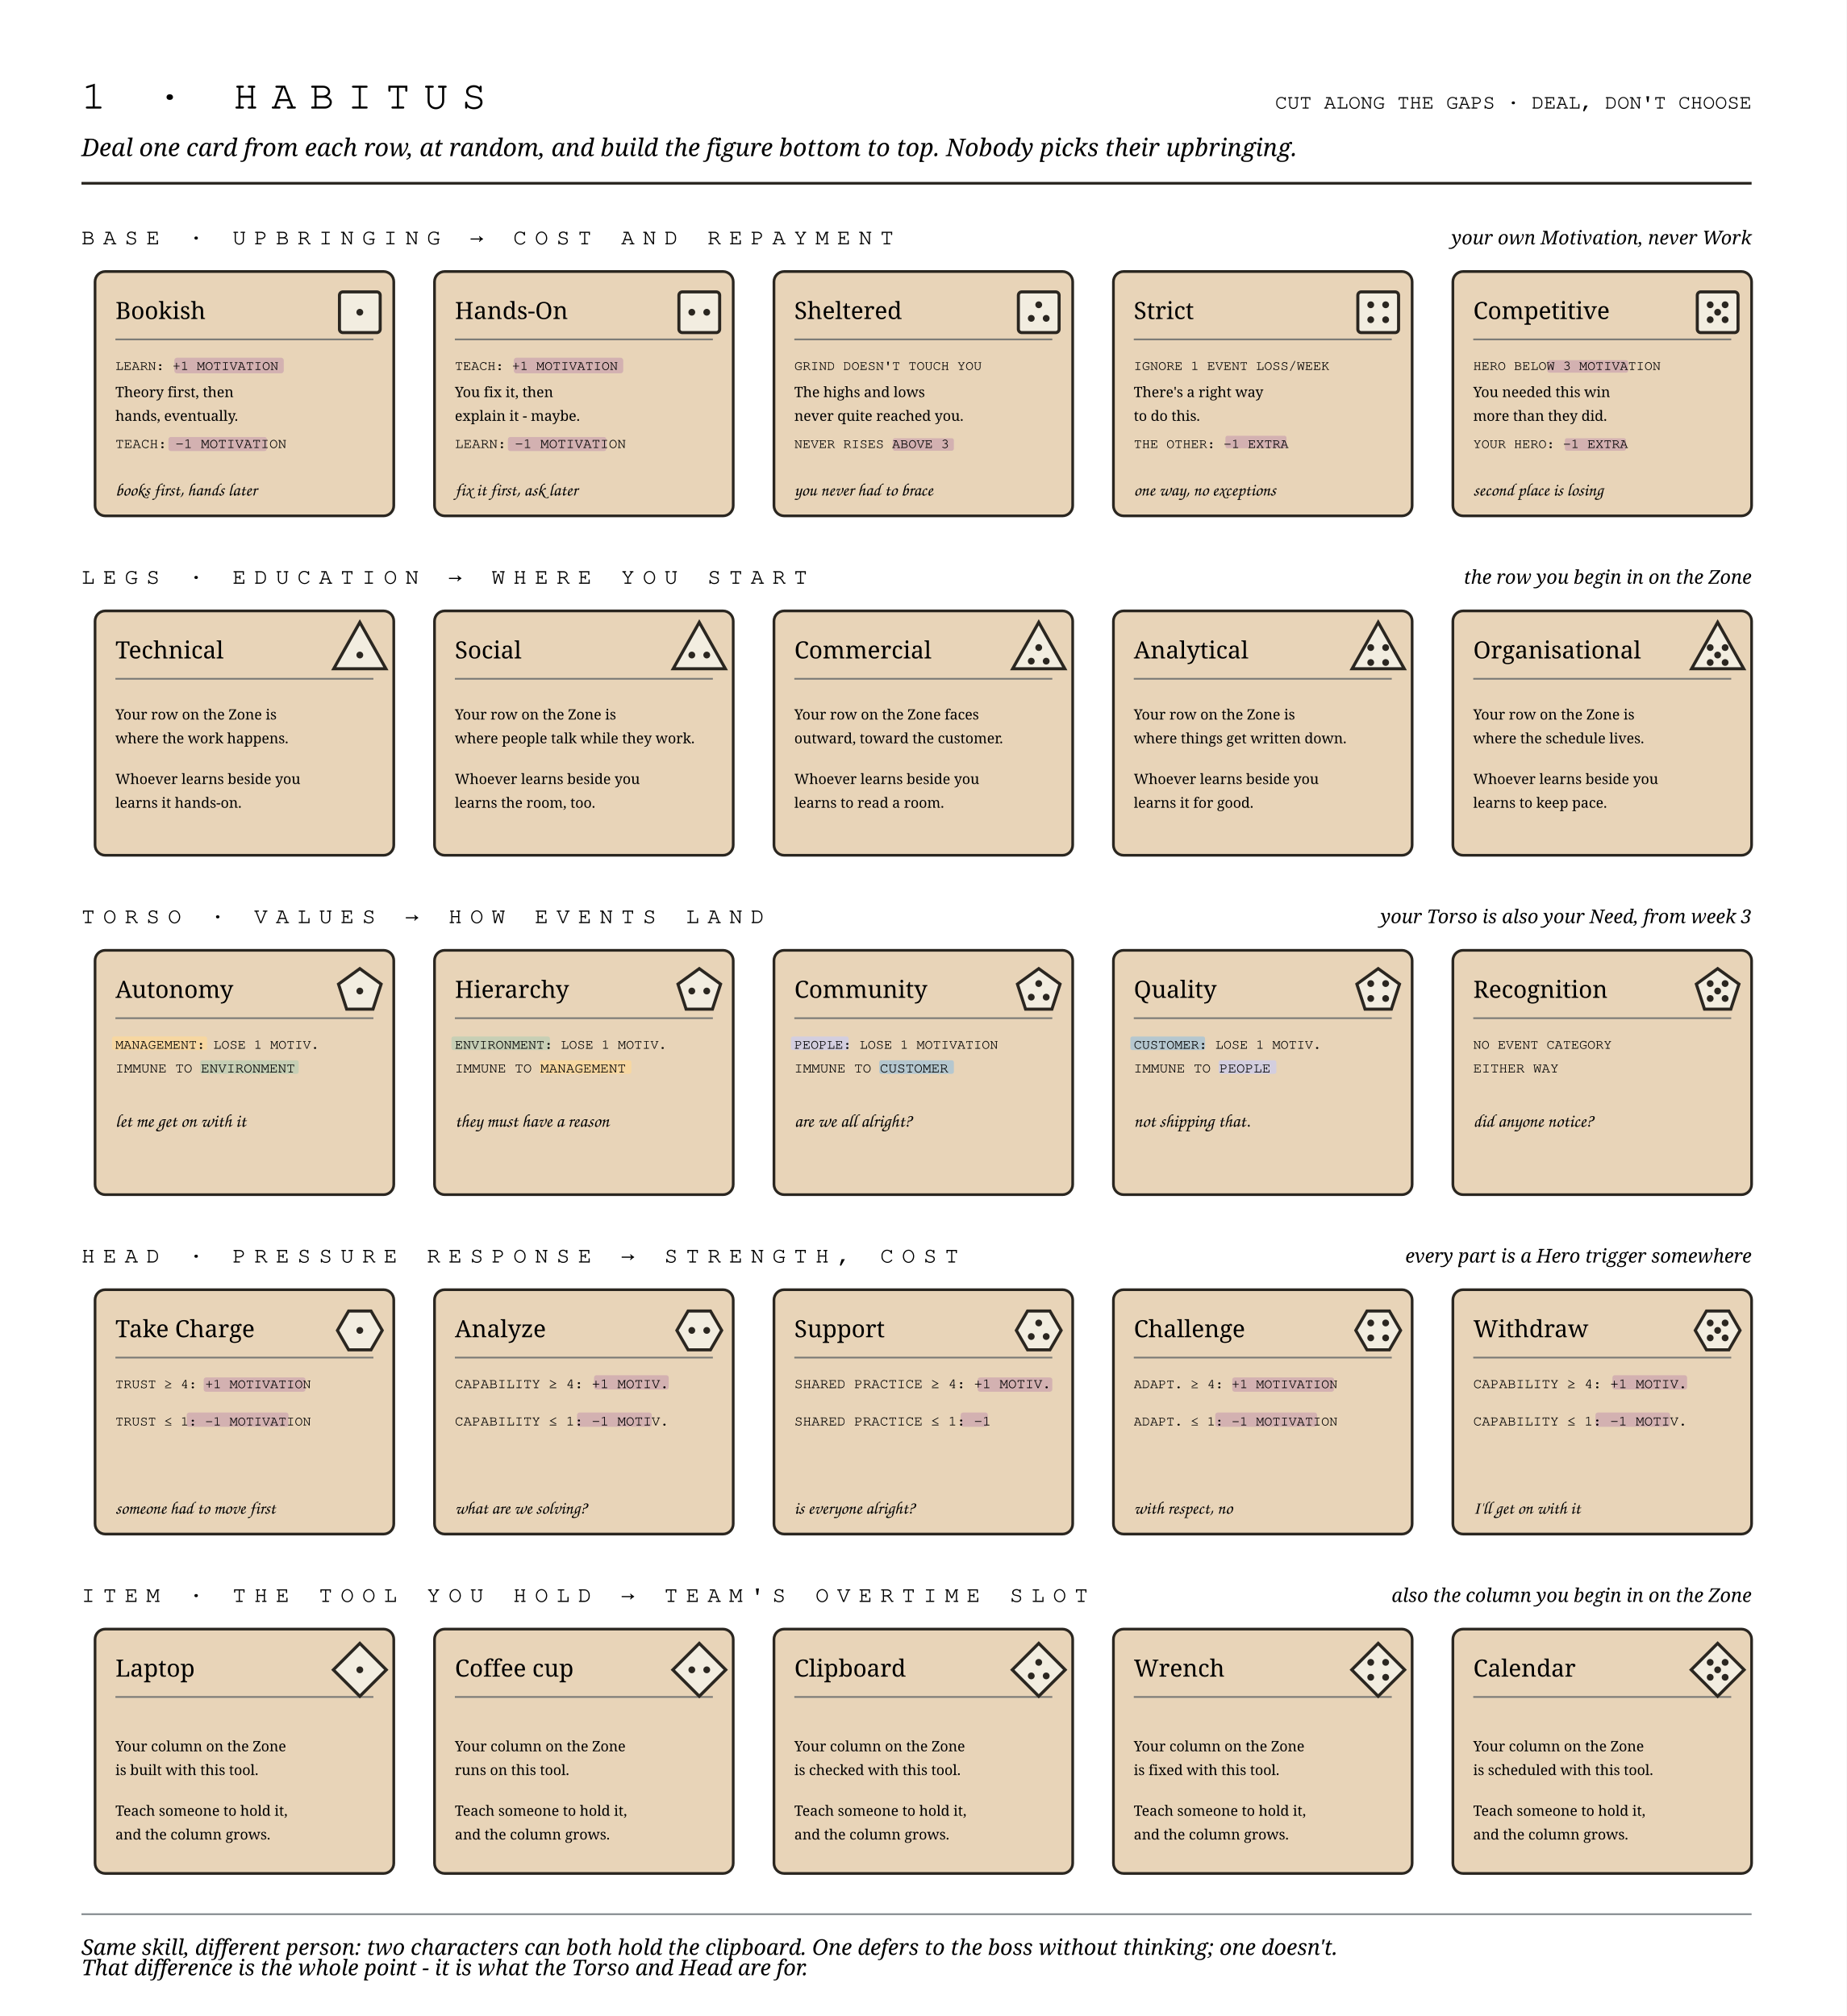
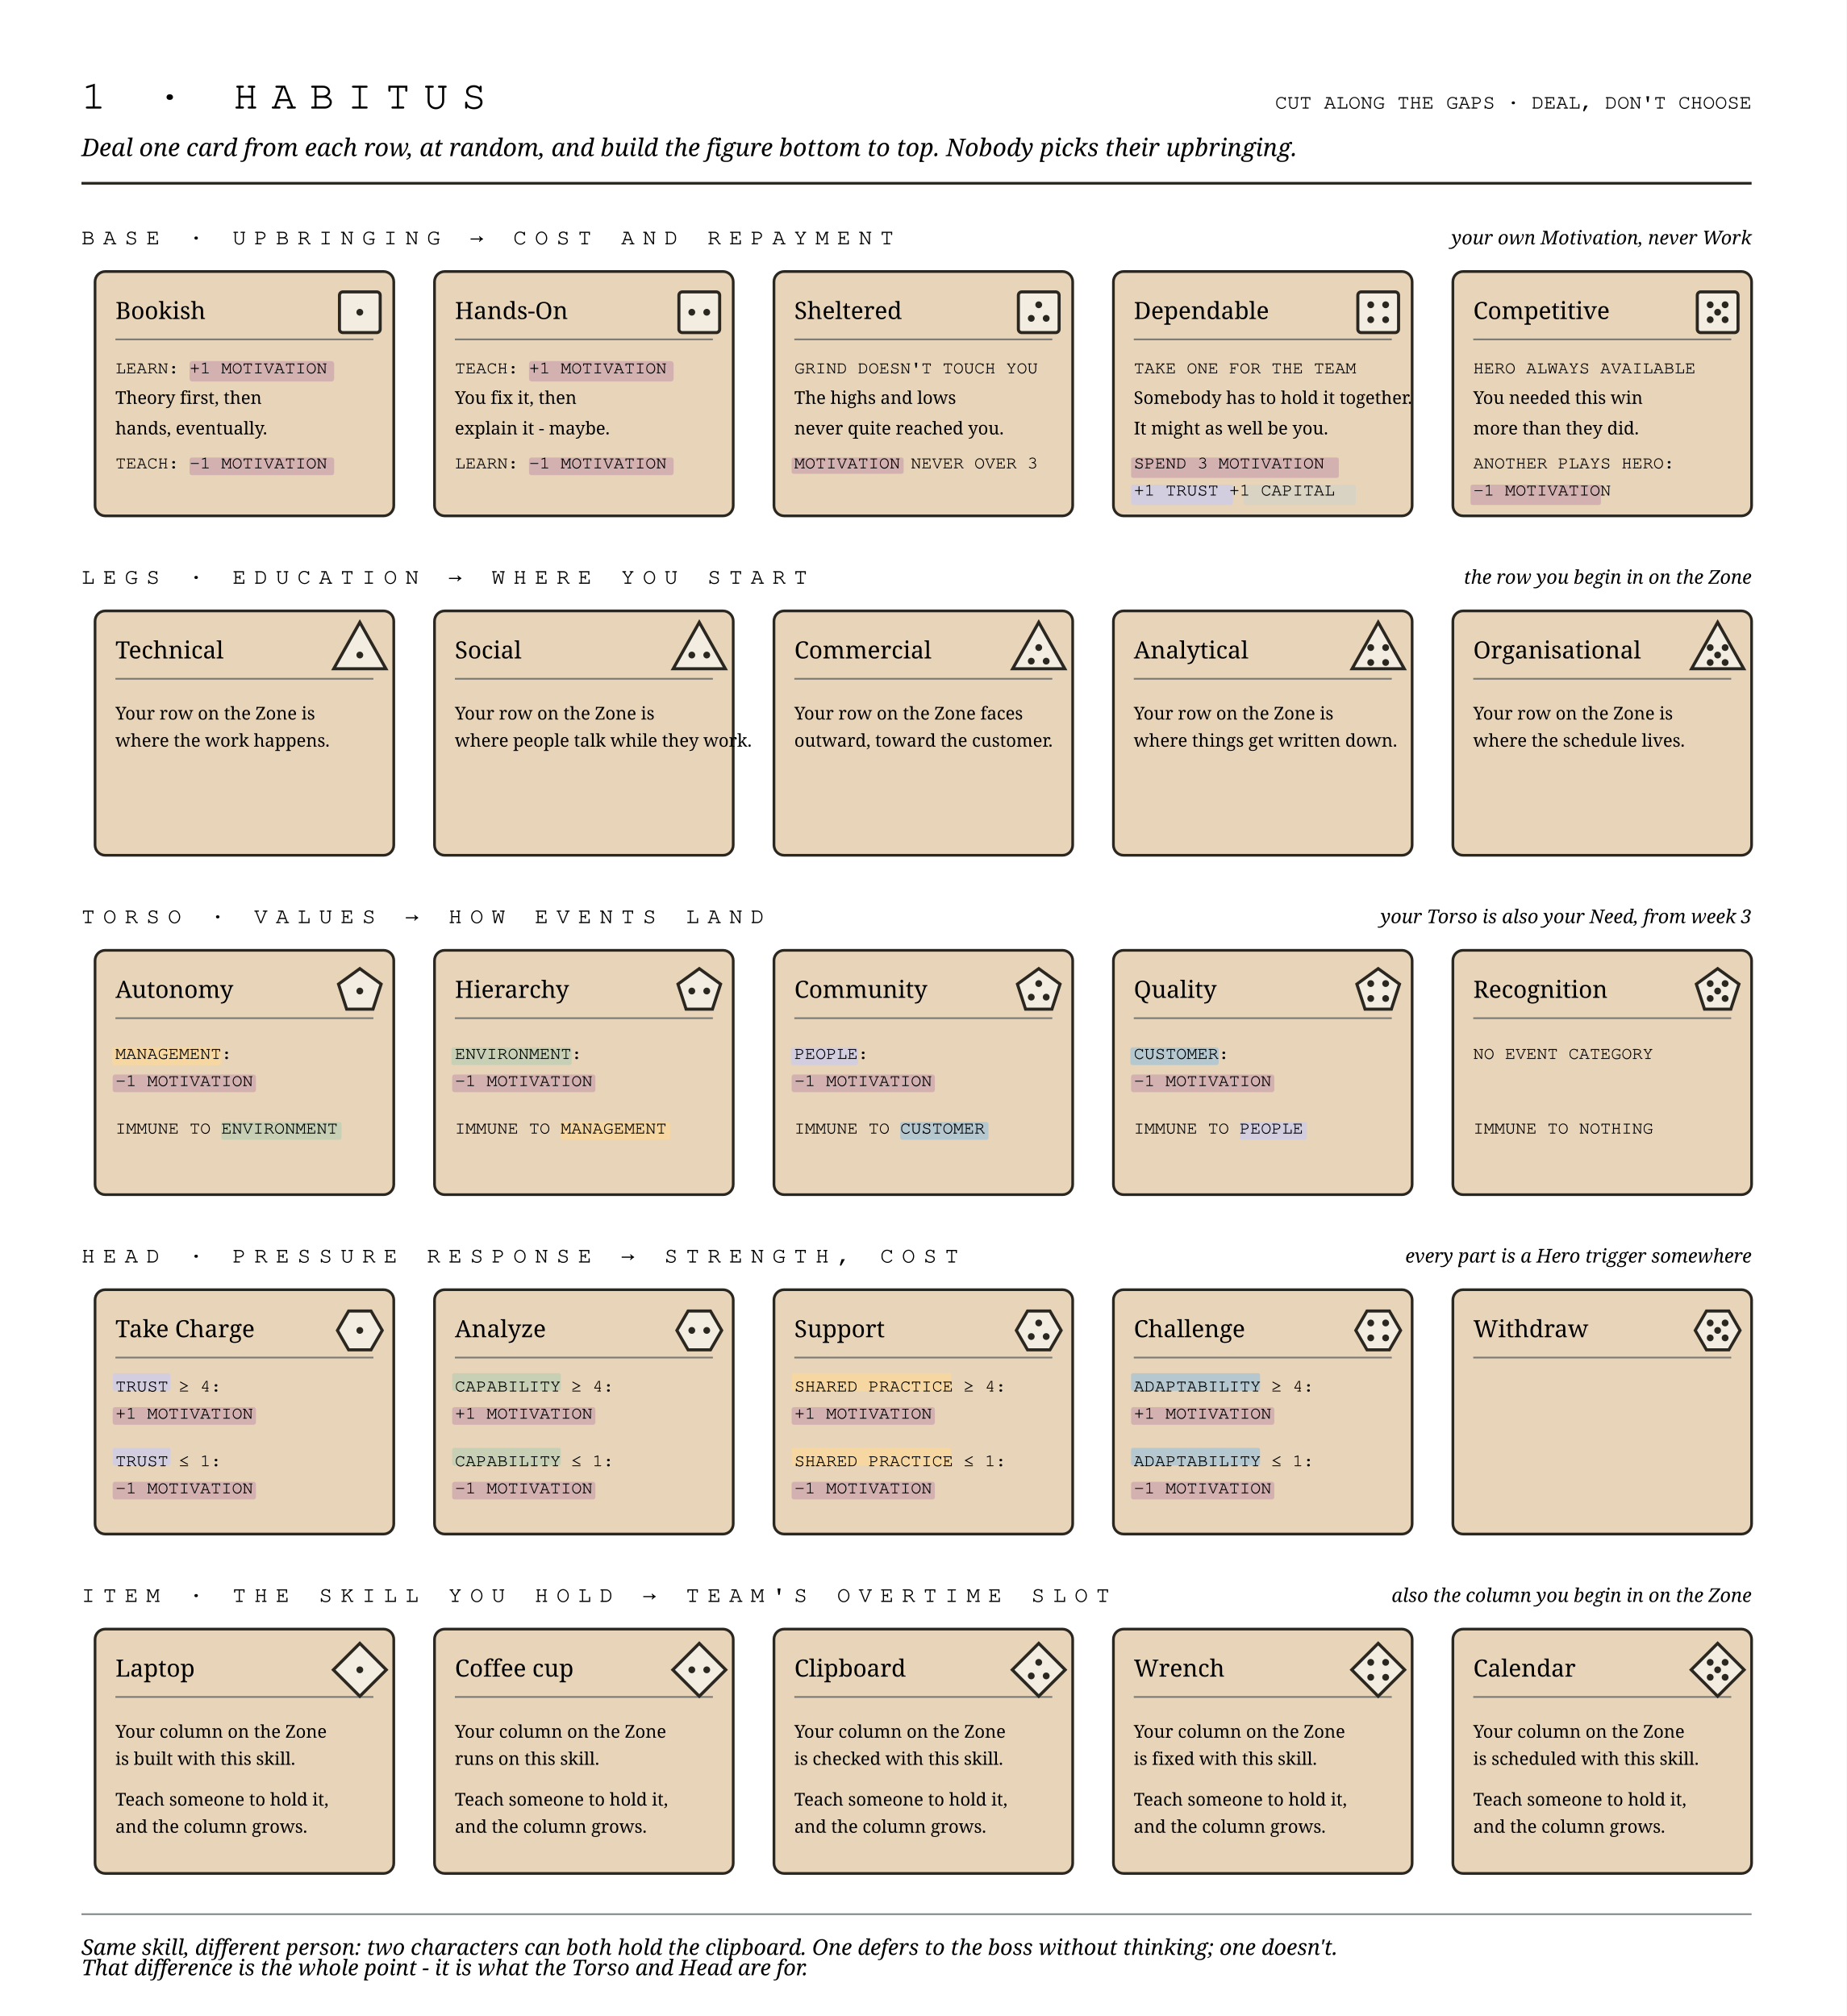
<svg xmlns="http://www.w3.org/2000/svg" width="272mm" height="297mm" viewBox="0 0 272 297">
  <style>
  .serif { font-family:"EB Garamond",Garamond,Georgia,serif; fill:#000000; }
  .mono  { font-family:"IBM Plex Mono","Courier Prime",Courier,monospace; fill:#000000; }
-   .hand  { font-family:"Caveat","Segoe Script",cursive; fill:#000000; }
  .cut   { fill:#E8D4B8; stroke:#2A2620; stroke-width:.4; }
  .hair  { stroke:#4A5259; stroke-width:.25; fill:none; opacity:.7; }
  .nm    { font-size:4.2px; }
  .ef    { font-size:2.5px; }
  .rl    { font-size: 3.3px; letter-spacing:1.2px; }
  .ic    { fill:#F2EDE0; stroke:#2A2620; stroke-width:.45; }
  .pip   { fill:#2A2620; stroke:none; }
</style>
  <defs>
    <g id="sh-base">
      <rect x="-3" y="-3" width="6" height="6" rx=".5" class="ic" />
    </g>
    <g id="sh-legs">
      <polygon points="0,-4.32 3.84,2.52 -3.84,2.52" class="ic" />
    </g>
    <g id="sh-torso">
      <polygon points="0,-3.3 3.14,-1.02 1.94,2.67 -1.94,2.67 -3.14,-1.02" class="ic" />
    </g>
    <g id="sh-head">
      <polygon points="3.3,0 1.65,2.86 -1.65,2.86 -3.3,0 -1.65,-2.86 1.65,-2.86" class="ic" />
    </g>
    <g id="sh-item">
      <polygon points="0,-3.9 3.9,0 0,3.9 -3.9,0" class="ic" />
    </g>
    <g id="p1">
      <circle cx="0" cy="0" r=".5" class="pip" />
    </g>
    <g id="p2">
      <circle cx="-1.1" cy="0" r=".5" class="pip" />
      <circle cx="1.1" cy="0" r=".5" class="pip" />
    </g>
    <g id="p3">
      <circle cx="0" cy="-1.1" r=".5" class="pip" />
      <circle cx="-1.1" cy="0.9" r=".5" class="pip" />
      <circle cx="1.1" cy="0.9" r=".5" class="pip" />
    </g>
    <g id="p4">
      <circle cx="-1.1" cy="-1.1" r=".5" class="pip" />
      <circle cx="1.1" cy="-1.1" r=".5" class="pip" />
      <circle cx="-1.1" cy="1.1" r=".5" class="pip" />
      <circle cx="1.1" cy="1.1" r=".5" class="pip" />
    </g>
    <g id="p5">
      <circle cx="-1.1" cy="-1.1" r=".5" class="pip" />
      <circle cx="1.1" cy="-1.1" r=".5" class="pip" />
      <circle cx="0" cy="0" r=".5" class="pip" />
      <circle cx="-1.1" cy="1.1" r=".5" class="pip" />
      <circle cx="1.1" cy="1.1" r=".5" class="pip" />
    </g>
  </defs>
  <rect width="272" height="297" fill="#FFFFFF" />
  <text x="12" y="16" class="mono" font-size="6" letter-spacing="2">1 · HABITUS</text>
  <text x="12" y="23" class="serif" font-size="3.6" font-style="italic">Deal one card from each row, at random, and build the figure bottom to top. Nobody picks their upbringing.</text>
  <text x="258" y="16" class="mono" font-size="3" text-anchor="end">CUT ALONG THE GAPS · DEAL, DON'T CHOOSE</text>
  <line x1="12" y1="27" x2="258" y2="27" stroke="#2A2620" stroke-width=".4" />
  <text x="12" y="36" class="mono rl">BASE · UPBRINGING → COST AND REPAYMENT</text>
  <text x="258" y="36" class="serif" font-size="2.8" text-anchor="end" font-style="italic">your own Motivation, never Work</text>
  <g>
    <rect x="14" y="40" width="44" height="36" rx="1.5" class="cut" />
    <text x="17" y="47" class="serif" font-size="3.5">Bookish</text>
    <line x1="17" y1="50" x2="55" y2="50" class="hair" />
-     <rect x="25.68" y="52.7" width="16.12" height="2.3" rx=".4" fill="#D3B1B1" />
-     <text x="17" y="54.5" class="mono" font-size="2">LEARN: +1 MOTIVATION</text>
-     <text x="17" y="58.5" class="serif" font-size="2.1">Theory first, then</text>
-     <text x="17" y="62" class="serif" font-size="2.1">hands, eventually.</text>
-     <rect x="24.81" y="64.38" width="14.51" height="2.07" rx=".35" fill="#D3B1B1" />
-     <text x="17" y="66" class="mono" font-size="2.1">TEACH: -1 MOTIVATION</text>
-     <text x="17" y="73" class="hand" font-size="2.6">books first, hands later</text>
+     <rect x="27.92" y="53.2" width="21.3" height="3" rx=".4" fill="#D3B1B1" />
+     <text x="17" y="55" class="mono" font-size="2.6">LEARN: +1 MOTIVATION</text>
+     <text x="17" y="59.5" class="serif" font-size="2.6">Theory first, then</text>
+     <text x="17" y="64" class="serif" font-size="2.6">hands, eventually.</text>
+     <rect x="27.92" y="67.4" width="21.3" height="2.6" rx=".35" fill="#D3B1B1" />
+     <text x="17" y="69" class="mono" font-size="2.6">TEACH: -1 MOTIVATION</text>
    <g transform="translate(13.5,0)">
      <rect x="50.5" y="40" width="44" height="36" rx="1.5" class="cut" />
      <text x="53.5" y="47" class="serif" font-size="3.5">Hands-On</text>
      <line x1="53.5" y1="50" x2="91.5" y2="50" class="hair" />
-       <rect x="62.18" y="52.7" width="16.12" height="2.3" rx=".4" fill="#D3B1B1" />
-       <text x="53.5" y="54.5" class="mono" font-size="2">TEACH: +1 MOTIVATION</text>
-       <text x="53.5" y="58.5" class="serif" font-size="2.1">You fix it, then</text>
-       <text x="53.5" y="62" class="serif" font-size="2.1">explain it - maybe.</text>
-       <rect x="61.31" y="64.38" width="14.51" height="2.07" rx=".35" fill="#D3B1B1" />
-       <text x="53.5" y="66" class="mono" font-size="2.1">LEARN: -1 MOTIVATION</text>
-       <text x="53.5" y="73" class="hand" font-size="2.6">fix it first, ask later</text>
+       <rect x="64.42" y="53.2" width="21.3" height="3" rx=".4" fill="#D3B1B1" />
+       <text x="53.5" y="55" class="mono" font-size="2.6">TEACH: +1 MOTIVATION</text>
+       <text x="53.5" y="59.5" class="serif" font-size="2.6">You fix it, then</text>
+       <text x="53.5" y="64" class="serif" font-size="2.6">explain it - maybe.</text>
+       <rect x="64.42" y="67.4" width="21.3" height="2.6" rx=".35" fill="#D3B1B1" />
+       <text x="53.5" y="69" class="mono" font-size="2.6">LEARN: -1 MOTIVATION</text>
    </g>
    <g transform="translate(27,0)">
      <rect x="87" y="40" width="44" height="36" rx="1.5" class="cut" />
      <text x="90" y="47" class="serif" font-size="3.5">Sheltered</text>
      <line x1="90" y1="50" x2="128" y2="50" class="hair" />
-       <text x="90" y="54.5" class="mono" font-size="2.0">GRIND DOESN'T TOUCH YOU</text>
-       <text x="90" y="58.5" class="serif" font-size="2.1">The highs and lows</text>
-       <text x="90" y="62" class="serif" font-size="2.1">never quite reached you.</text>
-       <rect x="104.5" y="64.56" width="9" height="1.84" rx=".3" fill="#D3B1B1" />
-       <text x="90" y="66" class="mono" font-size="2.0">NEVER RISES ABOVE 3</text>
-       <text x="90" y="73" class="hand" font-size="2.6">you never had to brace</text>
+       <text x="90" y="55" class="mono" font-size="2.6">GRIND DOESN'T TOUCH YOU</text>
+       <text x="90" y="59.5" class="serif" font-size="2.6">The highs and lows</text>
+       <text x="90" y="64" class="serif" font-size="2.6">never quite reached you.</text>
+       <rect x="89.6" y="67.4" width="16.5" height="2.4" rx=".3" fill="#D3B1B1" />
+       <text x="90" y="69" class="mono" font-size="2.6">MOTIVATION NEVER OVER 3</text>
    </g>
    <g transform="translate(40.5,0)">
      <rect x="123.5" y="40" width="44" height="36" rx="1.5" class="cut" />
-       <text x="126.5" y="47" class="serif" font-size="3.5">Strict</text>
+       <text x="126.5" y="47" class="serif" font-size="3.5">Dependable</text>
      <line x1="126.5" y1="50" x2="164.5" y2="50" class="hair" />
-       <text x="126.5" y="54.5" class="mono" font-size="2.0">IGNORE 1 EVENT LOSS/WEEK</text>
-       <text x="126.5" y="58.5" class="serif" font-size="2.1">There's a right way</text>
-       <text x="126.5" y="62" class="serif" font-size="2.1">to do this.</text>
-       <rect x="140" y="64.2" width="9" height="1.84" rx=".3" fill="#D3B1B1" />
-       <text x="126.5" y="66" class="mono" font-size="2.0">THE OTHER: -1 EXTRA</text>
-       <text x="126.5" y="73" class="hand" font-size="2.6">one way, no exceptions</text>
+       <text x="126.5" y="55" class="mono" font-size="2.6">TAKE ONE FOR THE TEAM</text>
+       <text x="126.5" y="59.5" class="serif" font-size="2.6">Somebody has to hold it together.</text>
+       <text x="126.5" y="64" class="serif" font-size="2.6">It might as well be you.</text>
+       <rect x="126.1" y="67.4" width="30.6" height="3" rx=".3" fill="#D3B1B1" />
+       <text x="126.5" y="69" class="mono" font-size="2.6">SPEND 3 MOTIVATION</text>
+       <rect x="126.1" y="71.4" width="15" height="3" rx=".3" fill="#D3CEDF" />
+       <rect x="142.7" y="71.4" width="16.5" height="3" rx=".3" fill="#D9D3C4" />
+       <text x="126.5" y="73" class="mono" font-size="2.6">+1 TRUST +1 CAPITAL</text>
    </g>
    <g transform="translate(54,0)">
      <rect x="160" y="40" width="44" height="36" rx="1.5" class="cut" />
      <text x="163" y="47" class="serif" font-size="3.5">Competitive</text>
      <line x1="163" y1="50" x2="201" y2="50" class="hair" />
-       <rect x="173.91" y="53.06" width="11.9" height="1.84" rx=".3" fill="#D3B1B1" />
-       <text x="163" y="54.5" class="mono" font-size="2.0">HERO BELOW 3 MOTIVATION</text>
-       <text x="163" y="58.5" class="serif" font-size="2.1">You needed this win</text>
-       <text x="163" y="62" class="serif" font-size="2.1">more than they did.</text>
-       <rect x="176.5" y="64.56" width="9" height="1.84" rx=".3" fill="#D3B1B1" />
-       <text x="163" y="66" class="mono" font-size="2.0">YOUR HERO: -1 EXTRA</text>
-       <text x="163" y="73" class="hand" font-size="2.6">second place is losing</text>
+       <text x="163" y="55" class="mono" font-size="2.6">HERO ALWAYS AVAILABLE</text>
+       <text x="163" y="59.5" class="serif" font-size="2.6">You needed this win</text>
+       <text x="163" y="64" class="serif" font-size="2.6">more than they did.</text>
+       <text x="163" y="69" class="mono" font-size="2.6">ANOTHER PLAYS HERO:</text>
+       <rect x="162.6" y="71.4" width="19.2" height="3" rx=".3" fill="#D3B1B1" />
+       <text x="163" y="73" class="mono" font-size="2.6">-1 MOTIVATION</text>
    </g>
  </g>
  <text x="12" y="86" class="mono rl">LEGS · EDUCATION → WHERE YOU START</text>
  <text x="258" y="86" class="serif" font-size="2.8" text-anchor="end" font-style="italic">the row you begin in on the Zone</text>
  <g>
    <rect x="14" y="90" width="44" height="36" rx="1.5" class="cut" />
    <text x="17" y="97" class="serif" font-size="3.5">Technical</text>
    <line x1="17" y1="100" x2="55" y2="100" class="hair" />
-     <text x="17" y="106" class="serif" font-size="2.1">Your row on the Zone is</text>
-     <text x="17" y="109.5" class="serif" font-size="2.1">where the work happens.</text>
-     <text x="17" y="115.5" class="serif" font-size="2.1">Whoever learns beside you</text>
-     <text x="17" y="119" class="serif" font-size="2.1">learns it hands-on.</text>
+     <text x="17" y="106" class="serif" font-size="2.6">Your row on the Zone is</text>
+     <text x="17" y="110" class="serif" font-size="2.6">where the work happens.</text>
    <g transform="translate(13.5,0)">
      <rect x="50.5" y="90" width="44" height="36" rx="1.5" class="cut" />
      <text x="53.5" y="97" class="serif" font-size="3.5">Social</text>
      <line x1="53.5" y1="100" x2="91.5" y2="100" class="hair" />
-       <text x="53.5" y="106" class="serif" font-size="2.1">Your row on the Zone is</text>
-       <text x="53.5" y="109.5" class="serif" font-size="2.1">where people talk while they work.</text>
-       <text x="53.5" y="115.5" class="serif" font-size="2.1">Whoever learns beside you</text>
-       <text x="53.5" y="119" class="serif" font-size="2.1">learns the room, too.</text>
+       <text x="53.5" y="106" class="serif" font-size="2.6">Your row on the Zone is</text>
+       <text x="53.5" y="110" class="serif" font-size="2.6">where people talk while they work.</text>
    </g>
    <g transform="translate(27,0)">
      <rect x="87" y="90" width="44" height="36" rx="1.5" class="cut" />
      <text x="90" y="97" class="serif" font-size="3.5">Commercial</text>
      <line x1="90" y1="100" x2="128" y2="100" class="hair" />
-       <text x="90" y="106" class="serif" font-size="2.1">Your row on the Zone faces</text>
-       <text x="90" y="109.5" class="serif" font-size="2.1">outward, toward the customer.</text>
-       <text x="90" y="115.5" class="serif" font-size="2.1">Whoever learns beside you</text>
-       <text x="90" y="119" class="serif" font-size="2.1">learns to read a room.</text>
+       <text x="90" y="106" class="serif" font-size="2.6">Your row on the Zone faces</text>
+       <text x="90" y="110" class="serif" font-size="2.6">outward, toward the customer.</text>
    </g>
    <g transform="translate(40.5,0)">
      <rect x="123.5" y="90" width="44" height="36" rx="1.5" class="cut" />
      <text x="126.5" y="97" class="serif" font-size="3.5">Analytical</text>
      <line x1="126.5" y1="100" x2="164.5" y2="100" class="hair" />
-       <text x="126.5" y="106" class="serif" font-size="2.1">Your row on the Zone is</text>
-       <text x="126.5" y="109.5" class="serif" font-size="2.1">where things get written down.</text>
-       <text x="126.5" y="115.5" class="serif" font-size="2.1">Whoever learns beside you</text>
-       <text x="126.5" y="119" class="serif" font-size="2.1">learns it for good.</text>
+       <text x="126.5" y="106" class="serif" font-size="2.6">Your row on the Zone is</text>
+       <text x="126.5" y="110" class="serif" font-size="2.6">where things get written down.</text>
    </g>
    <g transform="translate(54,0)">
      <rect x="160" y="90" width="44" height="36" rx="1.5" class="cut" />
      <text x="163" y="97" class="serif" font-size="3.5">Organisational</text>
      <line x1="163" y1="100" x2="201" y2="100" class="hair" />
-       <text x="163" y="106" class="serif" font-size="2.1">Your row on the Zone is</text>
-       <text x="163" y="109.5" class="serif" font-size="2.1">where the schedule lives.</text>
-       <text x="163" y="115.5" class="serif" font-size="2.1">Whoever learns beside you</text>
-       <text x="163" y="119" class="serif" font-size="2.1">learns to keep pace.</text>
+       <text x="163" y="106" class="serif" font-size="2.6">Your row on the Zone is</text>
+       <text x="163" y="110" class="serif" font-size="2.6">where the schedule lives.</text>
    </g>
  </g>
  <text x="12" y="136" class="mono rl">TORSO · VALUES → HOW EVENTS LAND</text>
  <text x="258" y="136" class="serif" font-size="2.8" text-anchor="end" font-style="italic">your Torso is also your Need, from week 3</text>
  <g>
    <rect x="14" y="140" width="44" height="36" rx="1.5" class="cut" />
    <text x="17" y="147" class="serif" font-size="3.5">Autonomy</text>
    <line x1="17" y1="150" x2="55" y2="150" class="hair" />
-     <rect x="16.5" y="152.7" width="14" height="2" rx=".3" fill="#F7D7A1" />
-     <text x="17" y="154.5" class="mono" font-size="2.0">MANAGEMENT: LOSE 1 MOTIV.</text>
-     <rect x="29.5" y="156.2" width="14.5" height="2" rx=".3" fill="#C7CFB5" />
-     <text x="17" y="158" class="mono" font-size="2.1">IMMUNE TO ENVIRONMENT</text>
-     <text x="17" y="166" class="hand" font-size="2.7">let me get on with it</text>
+     <rect x="16.5" y="154.3" width="16.1" height="2.6" rx=".3" fill="#F7D7A1" />
+     <text x="17" y="156" class="mono" font-size="2.6">MANAGEMENT:</text>
+     <rect x="16.6" y="158.3" width="21.1" height="2.6" rx=".35" fill="#D3B1B1" />
+     <text x="17" y="160" class="mono" font-size="2.6">-1 MOTIVATION</text>
+     <rect x="32.6" y="165.3" width="17.7" height="2.6" rx=".3" fill="#C7CFB5" />
+     <text x="17" y="167" class="mono" font-size="2.6">IMMUNE TO ENVIRONMENT</text>
    <g transform="translate(13.5,0)">
      <rect x="50.5" y="140" width="44" height="36" rx="1.5" class="cut" />
      <text x="53.5" y="147" class="serif" font-size="3.5">Hierarchy</text>
      <line x1="53.5" y1="150" x2="91.5" y2="150" class="hair" />
-       <rect x="53" y="152.7" width="14.5" height="2" rx=".3" fill="#C7CFB5" />
-       <text x="53.5" y="154.5" class="mono" font-size="2.0">ENVIRONMENT: LOSE 1 MOTIV.</text>
-       <rect x="66" y="156.2" width="13.5" height="2" rx=".3" fill="#F7D7A1" />
-       <text x="53.5" y="158" class="mono" font-size="2.1">IMMUNE TO MANAGEMENT</text>
-       <text x="53.5" y="166" class="hand" font-size="2.7">they must have a reason</text>
+       <rect x="53" y="154.3" width="17.7" height="2.6" rx=".3" fill="#C7CFB5" />
+       <text x="53.5" y="156" class="mono" font-size="2.6">ENVIRONMENT:</text>
+       <rect x="53.1" y="158.3" width="21.1" height="2.6" rx=".35" fill="#D3B1B1" />
+       <text x="53.5" y="160" class="mono" font-size="2.6">-1 MOTIVATION</text>
+       <rect x="69.1" y="165.3" width="16.1" height="2.6" rx=".3" fill="#F7D7A1" />
+       <text x="53.5" y="167" class="mono" font-size="2.6">IMMUNE TO MANAGEMENT</text>
    </g>
    <g transform="translate(27,0)">
      <rect x="87" y="140" width="44" height="36" rx="1.5" class="cut" />
      <text x="90" y="147" class="serif" font-size="3.5">Community</text>
      <line x1="90" y1="150" x2="128" y2="150" class="hair" />
-       <rect x="89.5" y="152.7" width="8.5" height="2" rx=".3" fill="#D3CEDF" />
-       <text x="90" y="154.5" class="mono" font-size="2.0">PEOPLE: LOSE 1 MOTIVATION</text>
-       <rect x="102.5" y="156.2" width="11" height="2" rx=".3" fill="#B5C7CF" />
-       <text x="90" y="158" class="mono" font-size="2.1">IMMUNE TO CUSTOMER</text>
-       <text x="90" y="166" class="hand" font-size="2.7">are we all alright?</text>
+       <rect x="89.5" y="154.3" width="9.9" height="2.6" rx=".3" fill="#D3CEDF" />
+       <text x="90" y="156" class="mono" font-size="2.6">PEOPLE:</text>
+       <rect x="89.6" y="158.3" width="21.1" height="2.6" rx=".35" fill="#D3B1B1" />
+       <text x="90" y="160" class="mono" font-size="2.6">-1 MOTIVATION</text>
+       <rect x="105.6" y="165.3" width="13" height="2.6" rx=".3" fill="#B5C7CF" />
+       <text x="90" y="167" class="mono" font-size="2.6">IMMUNE TO CUSTOMER</text>
    </g>
    <g transform="translate(40.5,0)">
      <rect x="123.5" y="140" width="44" height="36" rx="1.5" class="cut" />
      <text x="126.5" y="147" class="serif" font-size="3.5">Quality</text>
      <line x1="126.5" y1="150" x2="164.5" y2="150" class="hair" />
-       <rect x="126" y="152.7" width="11" height="2" rx=".3" fill="#B5C7CF" />
-       <text x="126.5" y="154.5" class="mono" font-size="2.0">CUSTOMER: LOSE 1 MOTIV.</text>
-       <rect x="139" y="156.2" width="8.5" height="2" rx=".3" fill="#D3CEDF" />
-       <text x="126.5" y="158" class="mono" font-size="2.1">IMMUNE TO PEOPLE</text>
-       <text x="126.5" y="166" class="hand" font-size="2.7">not shipping that.</text>
+       <rect x="126" y="154.3" width="13" height="2.6" rx=".3" fill="#B5C7CF" />
+       <text x="126.5" y="156" class="mono" font-size="2.6">CUSTOMER:</text>
+       <rect x="126.1" y="158.3" width="21.1" height="2.6" rx=".35" fill="#D3B1B1" />
+       <text x="126.5" y="160" class="mono" font-size="2.6">-1 MOTIVATION</text>
+       <rect x="142.1" y="165.3" width="9.9" height="2.6" rx=".3" fill="#D3CEDF" />
+       <text x="126.5" y="167" class="mono" font-size="2.6">IMMUNE TO PEOPLE</text>
    </g>
    <g transform="translate(54,0)">
      <rect x="160" y="140" width="44" height="36" rx="1.5" class="cut" />
      <text x="163" y="147" class="serif" font-size="3.5">Recognition</text>
      <line x1="163" y1="150" x2="201" y2="150" class="hair" />
-       <text x="163" y="154.5" class="mono" font-size="2.0">NO EVENT CATEGORY</text>
-       <text x="163" y="158" class="mono" font-size="2.1">EITHER WAY</text>
-       <text x="163" y="166" class="hand" font-size="2.7">did anyone notice?</text>
+       <text x="163" y="156" class="mono" font-size="2.6">NO EVENT CATEGORY</text>
+       <text x="163" y="167" class="mono" font-size="2.6">IMMUNE TO NOTHING</text>
    </g>
  </g>
  <text x="12" y="186" class="mono rl">HEAD · PRESSURE RESPONSE → STRENGTH, COST</text>
  <text x="258" y="186" class="serif" font-size="2.8" text-anchor="end" font-style="italic">every part is a Hero trigger somewhere</text>
  <g>
    <rect x="14" y="190" width="44" height="36" rx="1.5" class="cut" />
    <text x="17" y="197" class="serif" font-size="3.5">Take Charge</text>
    <line x1="17" y1="200" x2="55" y2="200" class="hair" />
-     <rect x="30" y="202.93" width="15" height="2.1" rx=".35" fill="#D3B1B1" />
-     <text x="17" y="204.5" class="mono" font-size="2">TRUST ≥ 4: +1 MOTIVATION</text>
-     <rect x="27.5" y="208.1" width="15" height="2.1" rx=".35" fill="#D3B1B1" />
-     <text x="17" y="210" class="mono" font-size="2">TRUST ≤ 1: -1 MOTIVATION</text>
-     <text x="17" y="223" class="hand" font-size="2.6">someone had to move first</text>
+     <rect x="16.6" y="202.3" width="8.5" height="2.6" rx=".3" fill="#D3CEDF" />
+     <text x="17" y="205" class="mono" font-size="2.6">TRUST ≥ 4:</text>
+     <rect x="16.6" y="207.3" width="21.1" height="2.6" rx=".35" fill="#D3B1B1" />
+     <text x="17" y="209" class="mono" font-size="2.6">+1 MOTIVATION</text>
+     <rect x="16.6" y="213.3" width="8.5" height="2.6" rx=".3" fill="#D3CEDF" />
+     <text x="17" y="216" class="mono" font-size="2.6">TRUST ≤ 1:</text>
+     <rect x="16.6" y="218.3" width="21.1" height="2.6" rx=".35" fill="#D3B1B1" />
+     <text x="17" y="220" class="mono" font-size="2.6">-1 MOTIVATION</text>
    <g transform="translate(13.5,0)">
      <rect x="50.5" y="190" width="44" height="36" rx="1.5" class="cut" />
      <text x="53.5" y="197" class="serif" font-size="3.5">Analyze</text>
      <line x1="53.5" y1="200" x2="91.5" y2="200" class="hair" />
-       <rect x="74" y="202.6" width="11" height="2.1" rx=".35" fill="#D3B1B1" />
-       <text x="53.5" y="204.5" class="mono" font-size="2.1">CAPABILITY ≥ 4: +1 MOTIV.</text>
-       <rect x="71.5" y="208.1" width="11" height="2.1" rx=".35" fill="#D3B1B1" />
-       <text x="53.5" y="210" class="mono" font-size="2.1">CAPABILITY ≤ 1: -1 MOTIV.</text>
-       <text x="53.5" y="223" class="hand" font-size="2.6">what are we solving?</text>
+       <rect x="53.1" y="202.3" width="16" height="2.6" rx=".3" fill="#C7CFB5" />
+       <text x="53.5" y="205" class="mono" font-size="2.6">CAPABILITY ≥ 4:</text>
+       <rect x="53.1" y="207.3" width="21.1" height="2.6" rx=".35" fill="#D3B1B1" />
+       <text x="53.5" y="209" class="mono" font-size="2.6">+1 MOTIVATION</text>
+       <rect x="53.1" y="213.3" width="16" height="2.6" rx=".3" fill="#C7CFB5" />
+       <text x="53.5" y="216" class="mono" font-size="2.6">CAPABILITY ≤ 1:</text>
+       <rect x="53.1" y="218.3" width="21.1" height="2.6" rx=".35" fill="#D3B1B1" />
+       <text x="53.5" y="220" class="mono" font-size="2.6">-1 MOTIVATION</text>
    </g>
    <g transform="translate(27,0)">
      <rect x="87" y="190" width="44" height="36" rx="1.5" class="cut" />
      <text x="90" y="197" class="serif" font-size="3.5">Support</text>
      <line x1="90" y1="200" x2="128" y2="200" class="hair" />
-       <rect x="117" y="202.93" width="11" height="2.1" rx=".35" fill="#D3B1B1" />
-       <text x="90" y="204.5" class="mono" font-size="2.1">SHARED PRACTICE ≥ 4: +1 MOTIV.</text>
-       <rect x="114.5" y="208.1" width="4" height="2.1" rx=".35" fill="#D3B1B1" />
-       <text x="90" y="210" class="mono" font-size="2.1">SHARED PRACTICE ≤ 1: -1</text>
-       <text x="90" y="223" class="hand" font-size="2.6">is everyone alright?</text>
+       <rect x="89.6" y="202.3" width="23.5" height="2.6" rx=".3" fill="#F7D7A1" />
+       <text x="90" y="205" class="mono" font-size="2.6">SHARED PRACTICE ≥ 4:</text>
+       <rect x="89.6" y="207.3" width="21.1" height="2.6" rx=".35" fill="#D3B1B1" />
+       <text x="90" y="209" class="mono" font-size="2.6">+1 MOTIVATION</text>
+       <rect x="89.6" y="213.3" width="23.5" height="2.6" rx=".3" fill="#F7D7A1" />
+       <text x="90" y="216" class="mono" font-size="2.6">SHARED PRACTICE ≤ 1:</text>
+       <rect x="89.6" y="218.3" width="21.1" height="2.6" rx=".35" fill="#D3B1B1" />
+       <text x="90" y="220" class="mono" font-size="2.6">-1 MOTIVATION</text>
    </g>
    <g transform="translate(40.5,0)">
      <rect x="123.5" y="190" width="44" height="36" rx="1.5" class="cut" />
      <text x="126.5" y="197" class="serif" font-size="3.5">Challenge</text>
      <line x1="126.5" y1="200" x2="164.5" y2="200" class="hair" />
-       <rect x="141" y="202.93" width="15" height="2.1" rx=".35" fill="#D3B1B1" />
-       <text x="126.5" y="204.5" class="mono" font-size="2.0">ADAPT. ≥ 4: +1 MOTIVATION</text>
-       <rect x="138.5" y="208.1" width="15" height="2.1" rx=".35" fill="#D3B1B1" />
-       <text x="126.5" y="210" class="mono" font-size="2.0">ADAPT. ≤ 1: -1 MOTIVATION</text>
-       <text x="126.5" y="223" class="hand" font-size="2.6">with respect, no</text>
+       <rect x="126.1" y="202.3" width="19" height="2.6" rx=".3" fill="#B5C7CF" />
+       <text x="126.5" y="205" class="mono" font-size="2.6">ADAPTABILITY ≥ 4:</text>
+       <rect x="126.1" y="207.3" width="21.1" height="2.6" rx=".35" fill="#D3B1B1" />
+       <text x="126.5" y="209" class="mono" font-size="2.6">+1 MOTIVATION</text>
+       <rect x="126.1" y="213.3" width="19" height="2.6" rx=".3" fill="#B5C7CF" />
+       <text x="126.5" y="216" class="mono" font-size="2.6">ADAPTABILITY ≤ 1:</text>
+       <rect x="126.1" y="218.3" width="21.1" height="2.6" rx=".35" fill="#D3B1B1" />
+       <text x="126.5" y="220" class="mono" font-size="2.6">-1 MOTIVATION</text>
    </g>
    <g transform="translate(54,0)">
      <rect x="160" y="190" width="44" height="36" rx="1.5" class="cut" />
      <text x="163" y="197" class="serif" font-size="3.5">Withdraw</text>
      <line x1="163" y1="200" x2="201" y2="200" class="hair" />
-       <rect x="183.5" y="202.6" width="11" height="2.1" rx=".35" fill="#D3B1B1" />
-       <text x="163" y="204.5" class="mono" font-size="2.1">CAPABILITY ≥ 4: +1 MOTIV.</text>
-       <rect x="181" y="208.1" width="11" height="2.1" rx=".35" fill="#D3B1B1" />
-       <text x="163" y="210" class="mono" font-size="2.1">CAPABILITY ≤ 1: -1 MOTIV.</text>
-       <text x="163" y="223" class="hand" font-size="2.6">I'll get on with it</text>
-     </g>
-   </g>
-   <text x="12" y="236" class="mono rl">ITEM · THE TOOL YOU HOLD → TEAM'S OVERTIME SLOT</text>
+     </g>
+   </g>
+   <text x="12" y="236" class="mono rl">ITEM · THE SKILL YOU HOLD → TEAM'S OVERTIME SLOT</text>
  <text x="258" y="236" class="serif" font-size="2.8" text-anchor="end" font-style="italic">also the column you begin in on the Zone</text>
  <g>
    <rect x="14" y="240" width="44" height="36" rx="1.5" class="cut" />
    <text x="17" y="247" class="serif" font-size="3.5">Laptop</text>
    <line x1="17" y1="250" x2="55" y2="250" class="hair" />
-     <text x="17" y="258" class="serif" font-size="2.1">Your column on the Zone</text>
-     <text x="17" y="261.5" class="serif" font-size="2.1">is built with this tool.</text>
-     <text x="17" y="267.5" class="serif" font-size="2.1">Teach someone to hold it,</text>
-     <text x="17" y="271" class="serif" font-size="2.1">and the column grows.</text>
+     <text x="17" y="256" class="serif" font-size="2.6">Your column on the Zone</text>
+     <text x="17" y="260" class="serif" font-size="2.6">is built with this skill.</text>
+     <text x="17" y="266" class="serif" font-size="2.6">Teach someone to hold it,</text>
+     <text x="17" y="270" class="serif" font-size="2.6">and the column grows.</text>
    <g transform="translate(13.5,0)">
      <rect x="50.5" y="240" width="44" height="36" rx="1.5" class="cut" />
      <text x="53.5" y="247" class="serif" font-size="3.5">Coffee cup</text>
      <line x1="53.5" y1="250" x2="91.5" y2="250" class="hair" />
-       <text x="53.5" y="258" class="serif" font-size="2.1">Your column on the Zone</text>
-       <text x="53.5" y="261.5" class="serif" font-size="2.1">runs on this tool.</text>
-       <text x="53.5" y="267.5" class="serif" font-size="2.1">Teach someone to hold it,</text>
-       <text x="53.5" y="271" class="serif" font-size="2.1">and the column grows.</text>
+       <text x="53.5" y="256" class="serif" font-size="2.6">Your column on the Zone</text>
+       <text x="53.5" y="260" class="serif" font-size="2.6">runs on this skill.</text>
+       <text x="53.5" y="266" class="serif" font-size="2.6">Teach someone to hold it,</text>
+       <text x="53.5" y="270" class="serif" font-size="2.6">and the column grows.</text>
    </g>
    <g transform="translate(27,0)">
      <rect x="87" y="240" width="44" height="36" rx="1.5" class="cut" />
      <text x="90" y="247" class="serif" font-size="3.5">Clipboard</text>
      <line x1="90" y1="250" x2="128" y2="250" class="hair" />
-       <text x="90" y="258" class="serif" font-size="2.1">Your column on the Zone</text>
-       <text x="90" y="261.5" class="serif" font-size="2.1">is checked with this tool.</text>
-       <text x="90" y="267.5" class="serif" font-size="2.1">Teach someone to hold it,</text>
-       <text x="90" y="271" class="serif" font-size="2.1">and the column grows.</text>
+       <text x="90" y="256" class="serif" font-size="2.6">Your column on the Zone</text>
+       <text x="90" y="260" class="serif" font-size="2.6">is checked with this skill.</text>
+       <text x="90" y="266" class="serif" font-size="2.6">Teach someone to hold it,</text>
+       <text x="90" y="270" class="serif" font-size="2.6">and the column grows.</text>
    </g>
    <g transform="translate(40.5,0)">
      <rect x="123.5" y="240" width="44" height="36" rx="1.5" class="cut" />
      <text x="126.5" y="247" class="serif" font-size="3.5">Wrench</text>
      <line x1="126.5" y1="250" x2="164.5" y2="250" class="hair" />
-       <text x="126.5" y="258" class="serif" font-size="2.1">Your column on the Zone</text>
-       <text x="126.5" y="261.5" class="serif" font-size="2.1">is fixed with this tool.</text>
-       <text x="126.5" y="267.5" class="serif" font-size="2.1">Teach someone to hold it,</text>
-       <text x="126.5" y="271" class="serif" font-size="2.1">and the column grows.</text>
+       <text x="126.5" y="256" class="serif" font-size="2.6">Your column on the Zone</text>
+       <text x="126.5" y="260" class="serif" font-size="2.6">is fixed with this skill.</text>
+       <text x="126.5" y="266" class="serif" font-size="2.6">Teach someone to hold it,</text>
+       <text x="126.5" y="270" class="serif" font-size="2.6">and the column grows.</text>
    </g>
    <g transform="translate(54,0)">
      <rect x="160" y="240" width="44" height="36" rx="1.5" class="cut" />
      <text x="163" y="247" class="serif" font-size="3.5">Calendar</text>
      <line x1="163" y1="250" x2="201" y2="250" class="hair" />
-       <text x="163" y="258" class="serif" font-size="2.1">Your column on the Zone</text>
-       <text x="163" y="261.5" class="serif" font-size="2.1">is scheduled with this tool.</text>
-       <text x="163" y="267.5" class="serif" font-size="2.1">Teach someone to hold it,</text>
-       <text x="163" y="271" class="serif" font-size="2.1">and the column grows.</text>
+       <text x="163" y="256" class="serif" font-size="2.6">Your column on the Zone</text>
+       <text x="163" y="260" class="serif" font-size="2.6">is scheduled with this skill.</text>
+       <text x="163" y="266" class="serif" font-size="2.6">Teach someone to hold it,</text>
+       <text x="163" y="270" class="serif" font-size="2.6">and the column grows.</text>
    </g>
  </g>
  <line x1="12" y1="282" x2="258" y2="282" class="hair" />
  <text x="12" y="288" class="serif" font-size="3.2" font-style="italic">Same skill, different person: two characters can both hold the clipboard. One defers to the boss without thinking; one doesn't.</text>
  <text x="12" y="291" class="serif" font-size="3.2" font-style="italic">That difference is the whole point - it is what the Torso and Head are for.</text>
  <g id="icons">
    <g transform="translate(53,46)">
      <use href="#sh-base" />
      <use href="#p1" />
    </g>
    <g transform="translate(103,46)">
      <use href="#sh-base" />
      <use href="#p2" />
    </g>
    <g transform="translate(153,46)">
      <use href="#sh-base" />
      <use href="#p3" />
    </g>
    <g transform="translate(203,46)">
      <use href="#sh-base" />
      <use href="#p4" />
    </g>
    <g transform="translate(253,46)">
      <use href="#sh-base" />
      <use href="#p5" />
    </g>
    <g transform="translate(53,96)">
      <use href="#sh-legs" />
      <g transform="translate(0,0.5)">
        <use href="#p1" />
      </g>
    </g>
    <g transform="translate(103,96)">
      <use href="#sh-legs" />
      <g transform="translate(0,0.5)">
        <use href="#p2" />
      </g>
    </g>
    <g transform="translate(153,96)">
      <use href="#sh-legs" />
      <g transform="translate(0,0.5)">
        <use href="#p3" />
      </g>
    </g>
    <g transform="translate(203,96)">
      <use href="#sh-legs" />
      <g transform="translate(0,0.5)">
        <use href="#p4" />
      </g>
    </g>
    <g transform="translate(253,96)">
      <use href="#sh-legs" />
      <g transform="translate(0,0.5)">
        <use href="#p5" />
      </g>
    </g>
    <g transform="translate(53,146)">
      <use href="#sh-torso" />
      <use href="#p1" />
    </g>
    <g transform="translate(103,146)">
      <use href="#sh-torso" />
      <use href="#p2" />
    </g>
    <g transform="translate(153,146)">
      <use href="#sh-torso" />
      <use href="#p3" />
    </g>
    <g transform="translate(203,146)">
      <use href="#sh-torso" />
      <use href="#p4" />
    </g>
    <g transform="translate(253,146)">
      <use href="#sh-torso" />
      <use href="#p5" />
    </g>
    <g transform="translate(53,196)">
      <use href="#sh-head" />
      <use href="#p1" />
    </g>
    <g transform="translate(103,196)">
      <use href="#sh-head" />
      <use href="#p2" />
    </g>
    <g transform="translate(153,196)">
      <use href="#sh-head" />
      <use href="#p3" />
    </g>
    <g transform="translate(203,196)">
      <use href="#sh-head" />
      <use href="#p4" />
    </g>
    <g transform="translate(253,196)">
      <use href="#sh-head" />
      <use href="#p5" />
    </g>
    <g transform="translate(53,246)">
      <use href="#sh-item" />
      <use href="#p1" />
    </g>
    <g transform="translate(103,246)">
      <use href="#sh-item" />
      <use href="#p2" />
    </g>
    <g transform="translate(153,246)">
      <use href="#sh-item" />
      <use href="#p3" />
    </g>
    <g transform="translate(203,246)">
      <use href="#sh-item" />
      <use href="#p4" />
    </g>
    <g transform="translate(253,246)">
      <use href="#sh-item" />
      <use href="#p5" />
    </g>
  </g>
</svg>
